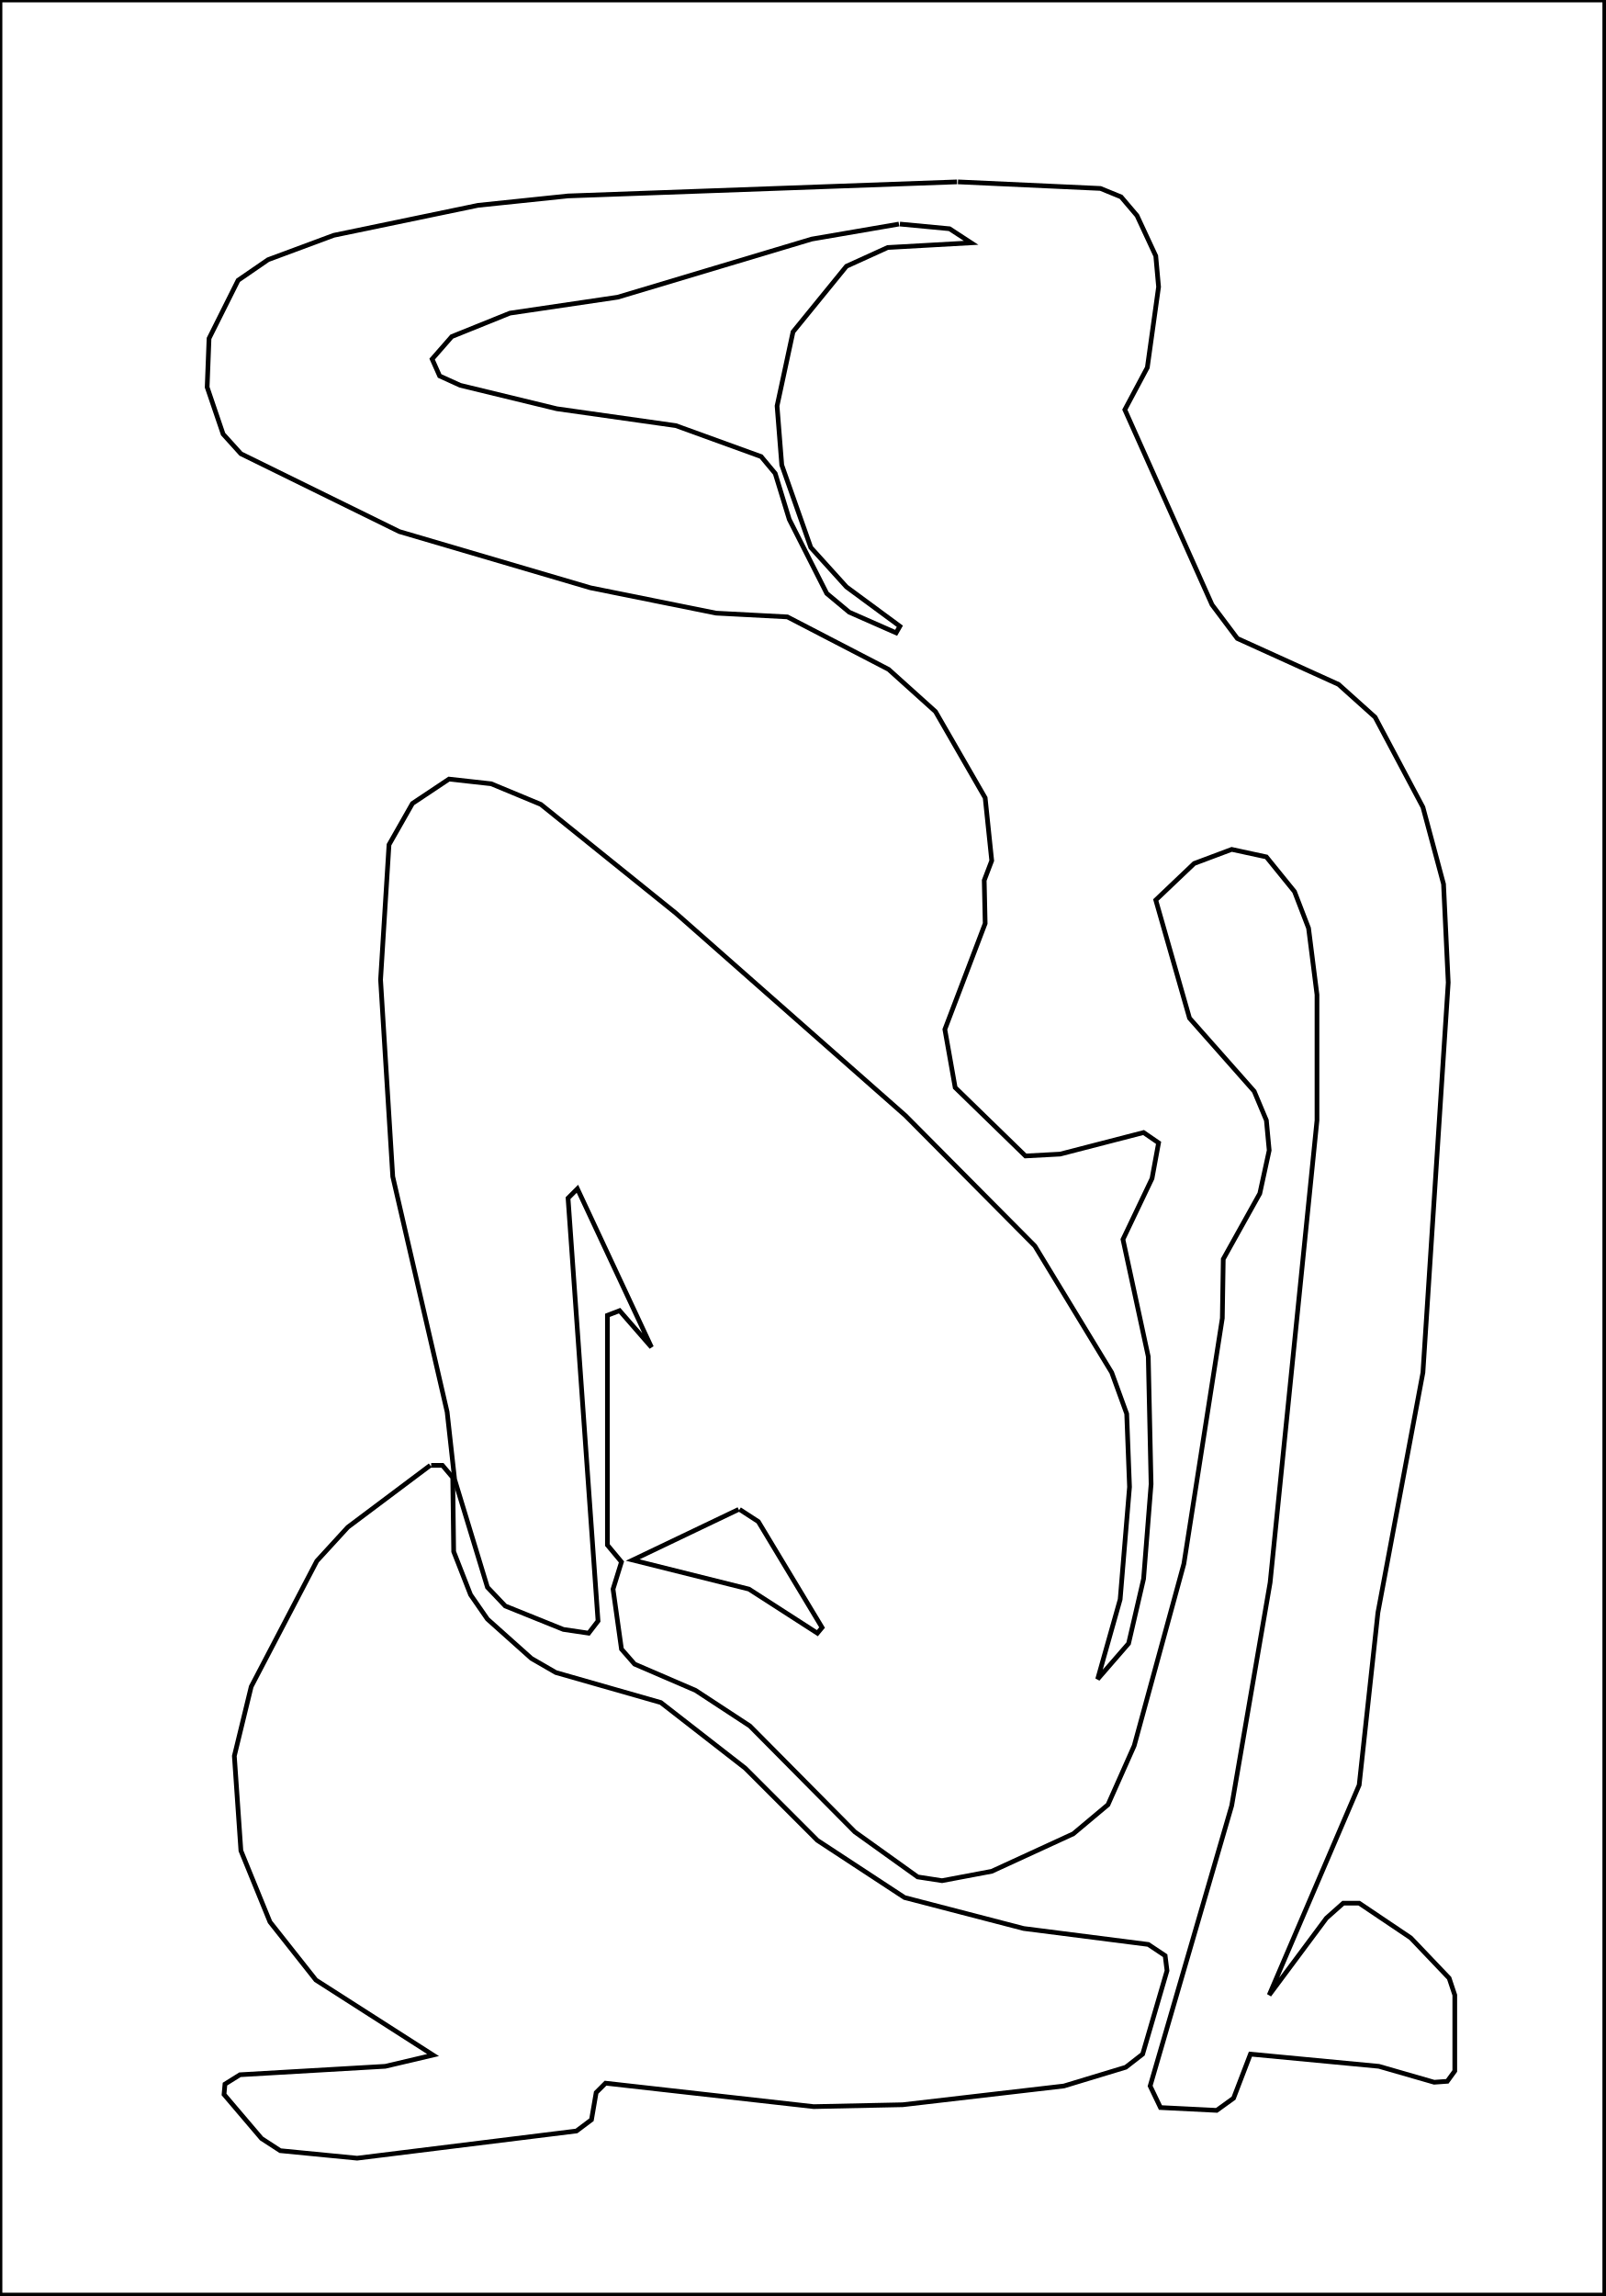
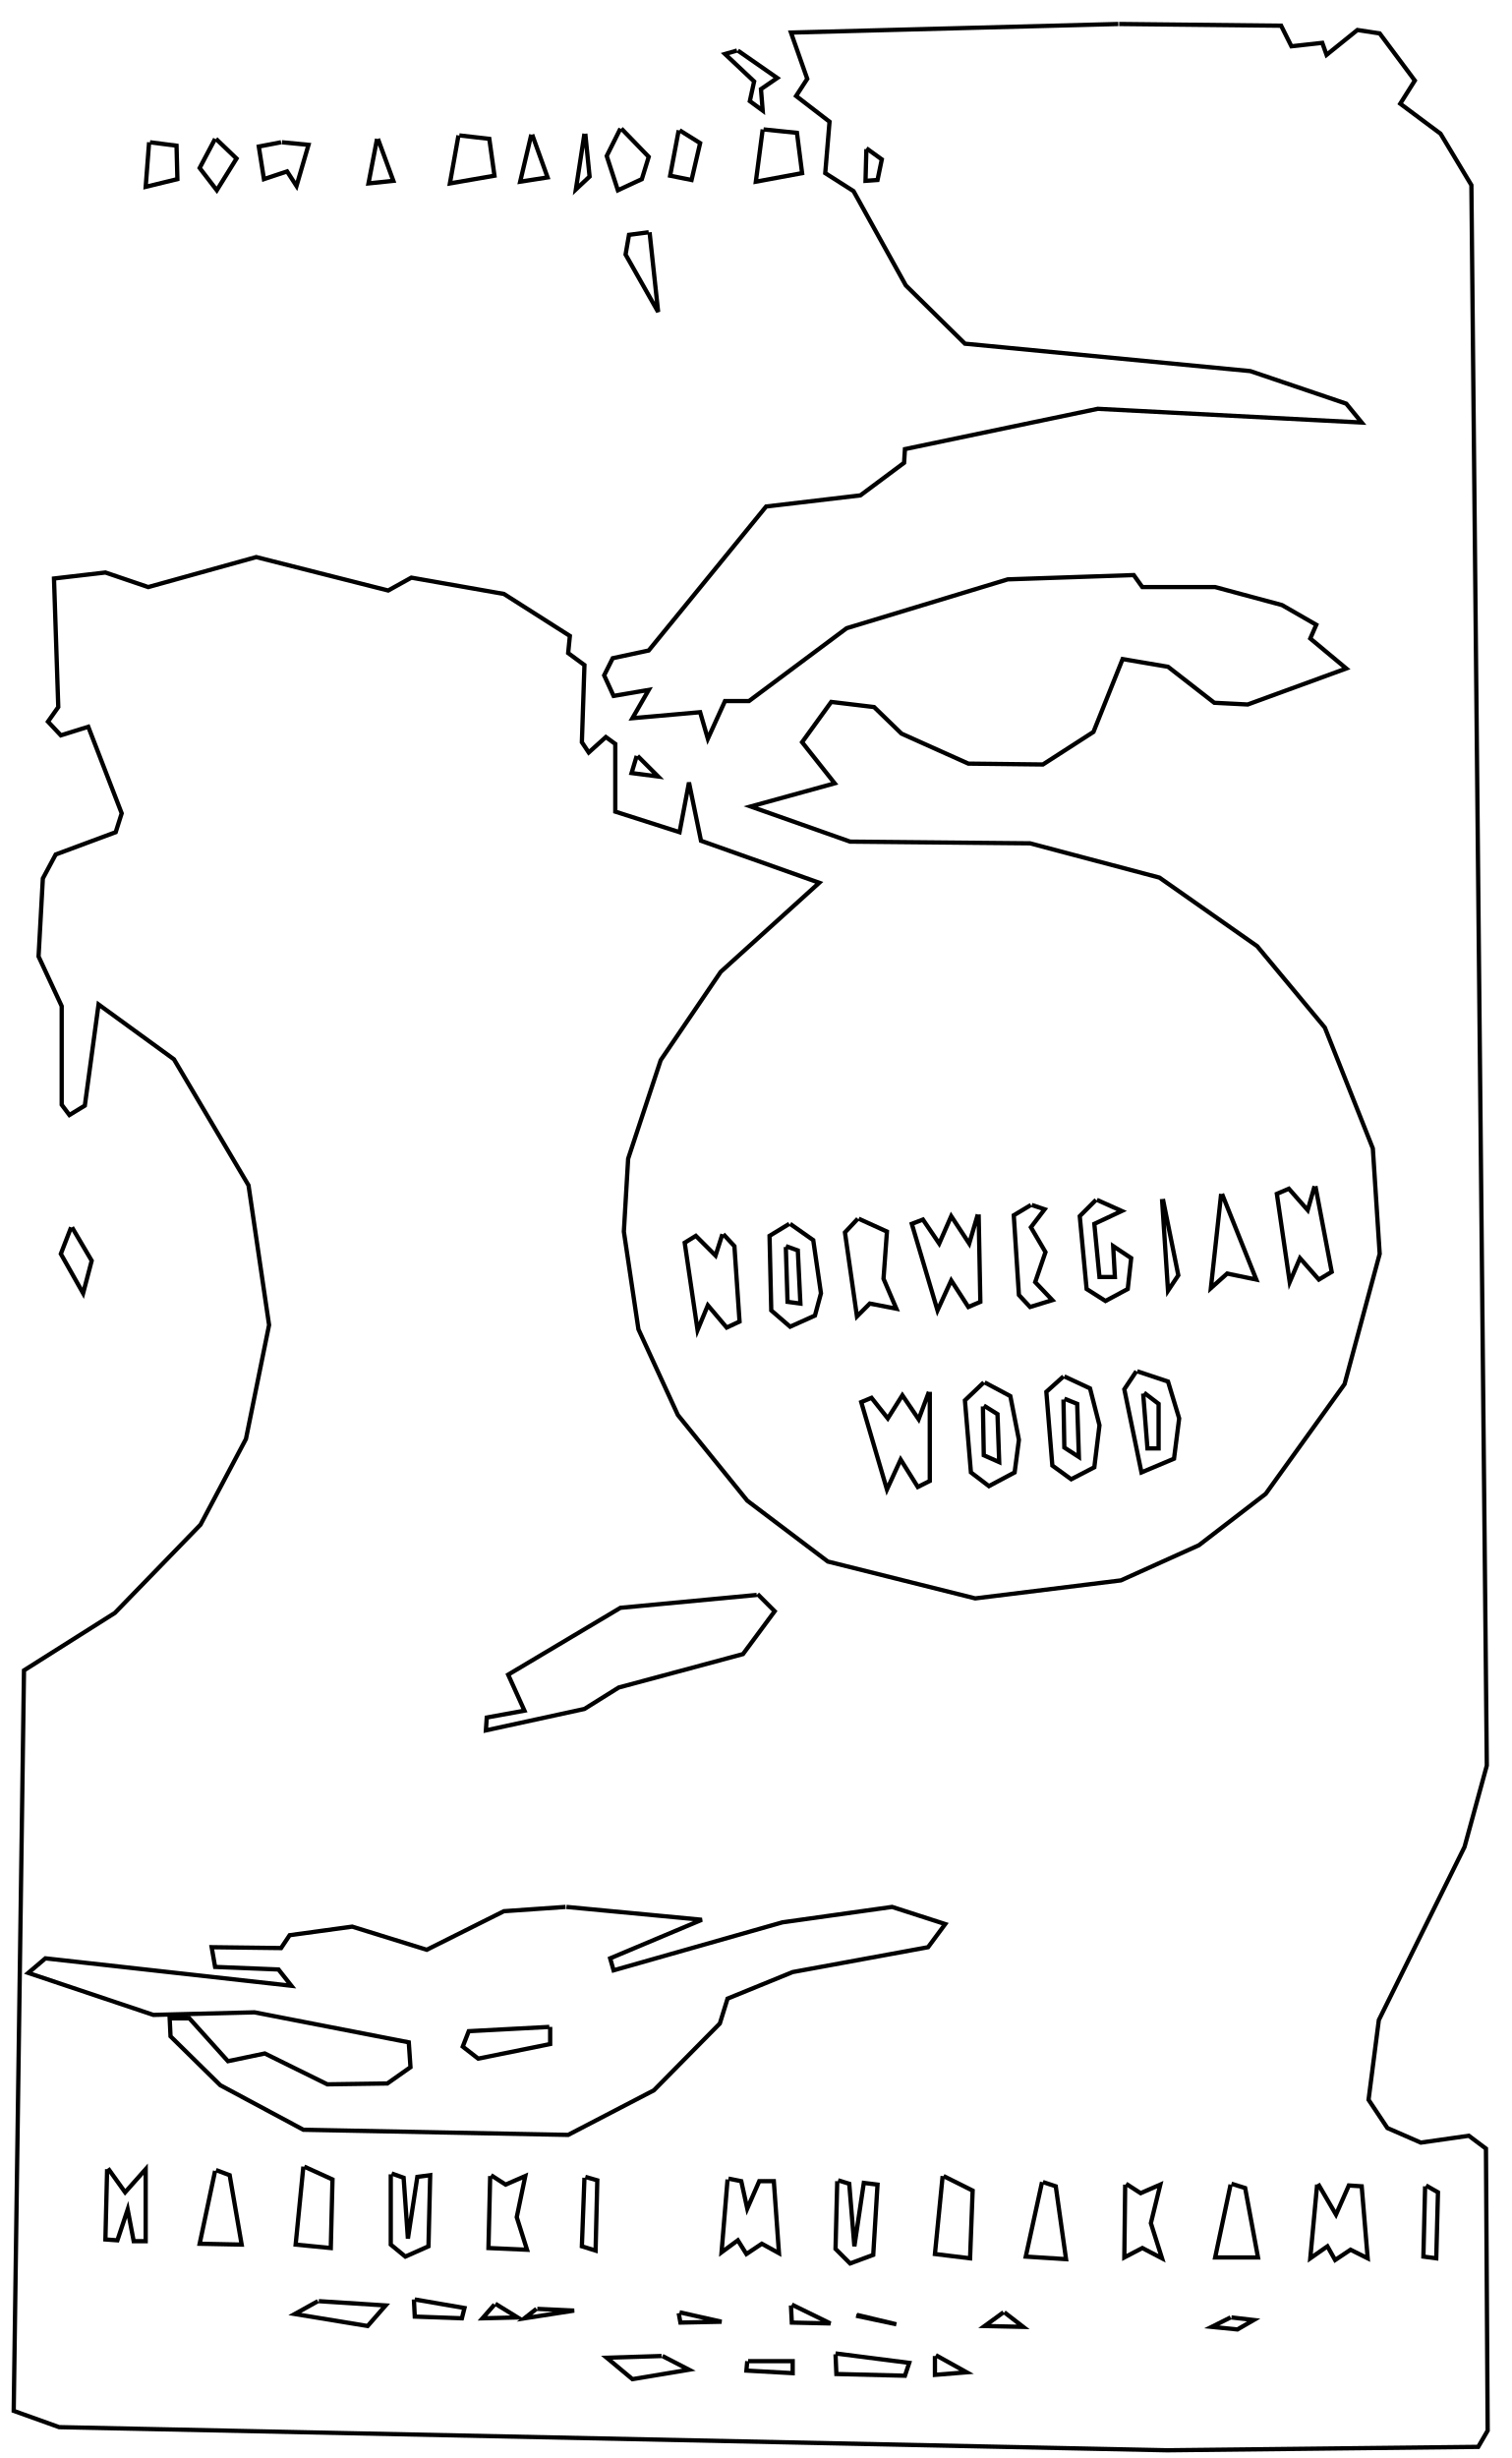
- <svg xmlns="http://www.w3.org/2000/svg" width="1713" height="2449">
-   <path d="M788 1610 675 1664 799 1695 872 1742 877 1736 809 1623 789 1610" style="fill:none; stroke:black; stroke-width:5" />
-   <path d="M460 1563 472 1563 483 1576 484 1655 502 1701 520 1727 567 1769 593 1784 705 1816 795 1886 872 1963 965 2024 1092 2057 1225 2074 1243 2086 1245 2102 1219 2191 1201 2205 1135 2225 963 2245 868 2247 646 2222 636 2232 631 2261 615 2273 381 2302 299 2294 279 2281 239 2234 240 2223 256 2213 411 2204 462 2192 337 2112 288 2050 257 1974 250 1873 268 1799 338 1665 371 1629 459 1563" style="fill:none; stroke:black; stroke-width:5" />
-   <path d="M959 239 866 255 659 317 544 334 482 359 461 383 469 401 491 411 594 436 721 454 812 487 827 505 842 554 882 633 906 653 956 675 960 668 903 626 865 584 834 496 829 433 846 354 903 284 947 264 1036 259 1013 244 960 239" style="fill:none; stroke:black; stroke-width:5" />
-   <path d="M1022 194 1174 201 1196 210 1213 230 1233 273 1236 306 1224 392 1200 437 1293 645 1320 681 1428 730 1467 765 1518 861 1540 943 1545 1048 1518 1464 1470 1720 1450 1904 1354 2128 1415 2046 1433 2030 1450 2030 1505 2067 1546 2110 1552 2128 1552 2209 1544 2220 1530 2221 1471 2204 1334 2191 1316 2238 1298 2251 1238 2248 1227 2225 1314 1926 1355 1688 1405 1195 1405 1061 1396 990 1381 951 1351 914 1314 906 1274 921 1233 960 1269 1086 1338 1164 1351 1195 1354 1227 1344 1273 1305 1343 1304 1406 1263 1668 1210 1862 1182 1925 1145 1956 1058 1996 1005 2006 979 2002 912 1954 800 1841 742 1803 677 1775 663 1759 654 1695 663 1666 648 1648 648 1403 661 1398 695 1437 616 1268 606 1278 638 1729 628 1742 601 1738 539 1713 520 1693 485 1578 477 1506 419 1255 406 1045 415 901 440 857 479 831 524 836 577 858 721 974 966 1190 1104 1329 1186 1464 1202 1508 1205 1586 1195 1706 1171 1791 1204 1753 1220 1684 1228 1583 1225 1447 1198 1322 1229 1257 1236 1219 1220 1208 1131 1231 1094 1233 1019 1160 1008 1098 1051 985 1050 939 1058 918 1051 851 998 759 948 714 840 658 764 654 630 627 426 567 257 484 238 463 221 413 223 361 254 299 286 277 356 251 510 219 606 209 1021 194" style="fill:none; stroke:black; stroke-width:5" />
-   <path d="M0 0 0 2448 1712 2448 1712 0 1 0" style="fill:none; stroke:black; stroke-width:5" />
+ <svg xmlns="http://www.w3.org/2000/svg" width="1764" height="2868">
+   <path d="M873 2755 925 2755 925 2769 871 2766 872 2755" style="fill:none; stroke:black; stroke-width:5" />
+   <path d="M773 2749 804 2765 738 2776 708 2751 772 2749" style="fill:none; stroke:black; stroke-width:5" />
+   <path d="M1092 2748 1128 2768 1091 2771 1091 2749" style="fill:none; stroke:black; stroke-width:5" />
+   <path d="M975 2746 1061 2757 1056 2772 976 2770 975 2747" style="fill:none; stroke:black; stroke-width:5" />
+   <path d="M1437 2704 1463 2707 1444 2718 1414 2715 1436 2704" style="fill:none; stroke:black; stroke-width:5" />
+   <path d="M1000 2701 1046 2712 999 2702" style="fill:none; stroke:black; stroke-width:5" />
+   <path d="M1172 2698 1194 2715 1149 2714 1171 2698" style="fill:none; stroke:black; stroke-width:5" />
+   <path d="M793 2698 842 2709 794 2710 792 2699" style="fill:none; stroke:black; stroke-width:5" />
+   <path d="M627 2694 670 2696 612 2705 626 2694" style="fill:none; stroke:black; stroke-width:5" />
+   <path d="M924 2689 969 2711 924 2710 923 2690" style="fill:none; stroke:black; stroke-width:5" />
+   <path d="M578 2688 604 2704 563 2705 577 2689" style="fill:none; stroke:black; stroke-width:5" />
+   <path d="M372 2685 450 2690 429 2714 344 2700 371 2685" style="fill:none; stroke:black; stroke-width:5" />
+   <path d="M484 2683 542 2693 539 2705 484 2703 483 2683" style="fill:none; stroke:black; stroke-width:5" />
+   <path d="M1664 2550 1678 2558 1676 2635 1661 2633 1663 2551" style="fill:none; stroke:black; stroke-width:5" />
+   <path d="M1538 2548 1559 2584 1574 2550 1589 2551 1596 2635 1576 2625 1558 2637 1549 2621 1529 2635 1537 2549" style="fill:none; stroke:black; stroke-width:5" />
+   <path d="M1437 2548 1453 2553 1468 2634 1418 2634 1436 2549" style="fill:none; stroke:black; stroke-width:5" />
+   <path d="M1314 2548 1331 2559 1354 2549 1343 2594 1356 2635 1333 2623 1312 2634 1313 2549" style="fill:none; stroke:black; stroke-width:5" />
+   <path d="M1217 2546 1232 2551 1244 2636 1197 2633 1216 2546" style="fill:none; stroke:black; stroke-width:5" />
+   <path d="M978 2544 991 2548 997 2621 1008 2547 1024 2549 1019 2631 992 2641 975 2624 977 2545" style="fill:none; stroke:black; stroke-width:5" />
+   <path d="M850 2542 865 2545 872 2577 886 2545 903 2545 909 2629 889 2618 871 2630 861 2614 842 2628 849 2543" style="fill:none; stroke:black; stroke-width:5" />
+   <path d="M683 2540 697 2544 695 2626 679 2621 682 2541" style="fill:none; stroke:black; stroke-width:5" />
+   <path d="M1101 2539 1135 2556 1132 2635 1091 2630 1100 2539" style="fill:none; stroke:black; stroke-width:5" />
+   <path d="M573 2538 590 2549 613 2539 603 2587 615 2625 570 2623 572 2539" style="fill:none; stroke:black; stroke-width:5" />
+   <path d="M457 2536 471 2541 476 2612 487 2540 502 2538 500 2621 473 2633 456 2619 456 2537" style="fill:none; stroke:black; stroke-width:5" />
+   <path d="M252 2532 268 2538 282 2619 233 2618 251 2533" style="fill:none; stroke:black; stroke-width:5" />
+   <path d="M126 2530 146 2558 170 2531 170 2615 156 2615 149 2578 137 2614 123 2613 125 2531" style="fill:none; stroke:black; stroke-width:5" />
+   <path d="M355 2528 388 2543 386 2623 345 2619 354 2528" style="fill:none; stroke:black; stroke-width:5" />
+   <path d="M641 2365 547 2370 540 2388 558 2402 642 2385 642 2365" style="fill:none; stroke:black; stroke-width:5" />
+   <path d="M661 2225 819 2240 712 2285 716 2299 913 2243 1041 2225 1103 2245 1083 2272 925 2301 849 2332 840 2361 763 2439 663 2491 354 2485 257 2433 199 2376 198 2355 221 2355 266 2405 309 2396 382 2432 452 2431 479 2412 477 2383 297 2348 179 2351 33 2302 53 2285 340 2317 325 2298 251 2295 247 2272 328 2273 338 2258 411 2248 498 2275 588 2230 660 2225" style="fill:none; stroke:black; stroke-width:5" />
+   <path d="M884 1860 904 1880 867 1930 722 1969 682 1994 567 2019 568 2004 612 1996 593 1954 724 1876 883 1861" style="fill:none; stroke:black; stroke-width:5" />
+   <path d="M1148 1640 1164 1650 1166 1706 1148 1698 1147 1641" style="fill:none; stroke:black; stroke-width:5" />
+   <path d="M1242 1632 1257 1638 1259 1700 1242 1689 1241 1633" style="fill:none; stroke:black; stroke-width:5" />
+   <path d="M1335 1625 1352 1638 1352 1690 1339 1690 1334 1626" style="fill:none; stroke:black; stroke-width:5" />
+   <path d="M1084 1624 1072 1656 1053 1628 1036 1655 1017 1631 1005 1636 1035 1738 1051 1703 1071 1735 1085 1728 1085 1624" style="fill:none; stroke:black; stroke-width:5" />
+   <path d="M1148 1613 1126 1634 1133 1718 1154 1734 1184 1718 1189 1680 1179 1629 1149 1613" style="fill:none; stroke:black; stroke-width:5" />
+   <path d="M1241 1606 1221 1624 1228 1710 1250 1726 1277 1712 1283 1663 1272 1620 1242 1606" style="fill:none; stroke:black; stroke-width:5" />
+   <path d="M1326 1600 1312 1621 1332 1718 1370 1702 1376 1655 1363 1612 1327 1600" style="fill:none; stroke:black; stroke-width:5" />
+   <path d="M917 1454 931 1459 934 1521 919 1519 917 1455" style="fill:none; stroke:black; stroke-width:5" />
+   <path d="M843 1440 835 1465 812 1442 799 1450 814 1552 826 1523 848 1549 863 1542 857 1454 844 1440" style="fill:none; stroke:black; stroke-width:5" />
+   <path d="M83 1432 71 1463 97 1509 107 1471 84 1432" style="fill:none; stroke:black; stroke-width:5" />
+   <path d="M921 1428 898 1442 900 1529 922 1548 951 1535 958 1509 949 1447 922 1428" style="fill:none; stroke:black; stroke-width:5" />
+   <path d="M1001 1422 986 1438 1000 1536 1015 1521 1046 1527 1031 1492 1035 1437 1002 1422" style="fill:none; stroke:black; stroke-width:5" />
+   <path d="M1141 1417 1131 1451 1110 1419 1096 1451 1077 1423 1064 1428 1094 1529 1110 1494 1130 1525 1144 1519 1142 1417" style="fill:none; stroke:black; stroke-width:5" />
+   <path d="M1203 1406 1183 1418 1189 1511 1202 1525 1228 1517 1208 1496 1220 1461 1203 1432 1219 1411 1204 1406" style="fill:none; stroke:black; stroke-width:5" />
+   <path d="M1279 1400 1260 1419 1268 1504 1290 1518 1316 1504 1320 1468 1299 1454 1301 1490 1283 1490 1277 1428 1309 1413 1280 1400" style="fill:none; stroke:black; stroke-width:5" />
+   <path d="M1356 1399 1363 1506 1375 1488 1357 1399" style="fill:none; stroke:black; stroke-width:5" />
+   <path d="M1425 1393 1413 1503 1432 1486 1466 1493 1426 1393" style="fill:none; stroke:black; stroke-width:5" />
+   <path d="M1534 1384 1526 1412 1504 1387 1490 1393 1505 1496 1517 1468 1539 1493 1554 1484 1535 1384" style="fill:none; stroke:black; stroke-width:5" />
+   <path d="M743 882 737 902 768 906 744 882" style="fill:none; stroke:black; stroke-width:5" />
+   <path d="M757 271 734 274 730 297 768 364 758 271" style="fill:none; stroke:black; stroke-width:5" />
+   <path d="M1011 173 1029 186 1024 210 1010 211 1011 174" style="fill:none; stroke:black; stroke-width:5" />
+   <path d="M328 166 302 171 308 209 335 200 346 217 360 169 329 166" style="fill:none; stroke:black; stroke-width:5" />
+   <path d="M174 166 170 218 207 209 206 170 175 166" style="fill:none; stroke:black; stroke-width:5" />
+   <path d="M440 162 430 214 459 211 441 162" style="fill:none; stroke:black; stroke-width:5" />
+   <path d="M251 162 233 196 253 222 276 185 252 162" style="fill:none; stroke:black; stroke-width:5" />
+   <path d="M535 158 525 214 577 205 571 162 536 158" style="fill:none; stroke:black; stroke-width:5" />
+   <path d="M620 157 607 212 639 207 621 157" style="fill:none; stroke:black; stroke-width:5" />
+   <path d="M682 156 672 221 688 206 683 156" style="fill:none; stroke:black; stroke-width:5" />
+   <path d="M792 152 782 205 807 210 817 167 793 152" style="fill:none; stroke:black; stroke-width:5" />
+   <path d="M890 151 882 212 936 202 930 155 891 151" style="fill:none; stroke:black; stroke-width:5" />
+   <path d="M724 150 708 182 721 222 749 209 757 183 725 150" style="fill:none; stroke:black; stroke-width:5" />
+   <path d="M860 59 846 63 880 95 875 118 890 129 888 104 907 91 861 59" style="fill:none; stroke:black; stroke-width:5" />
+   <path d="M1305 28 923 38 942 92 929 112 968 142 963 202 996 223 1057 333 1126 401 1459 433 1571 471 1589 493 1281 477 1056 524 1055 540 1004 578 894 591 757 759 715 768 705 788 716 812 757 805 738 838 817 831 826 862 846 818 874 818 988 733 1176 676 1323 671 1333 685 1418 685 1496 706 1536 729 1529 745 1571 780 1456 822 1417 820 1363 778 1310 769 1276 854 1217 892 1130 891 1052 856 1020 825 970 819 936 866 974 914 876 941 992 982 1202 984 1353 1024 1467 1104 1546 1199 1602 1340 1610 1463 1569 1615 1477 1743 1399 1803 1308 1844 1138 1865 966 1822 872 1751 791 1651 745 1551 728 1437 733 1352 771 1237 841 1134 956 1030 818 981 804 913 793 971 718 947 718 868 707 860 687 878 679 866 682 776 663 762 665 742 588 693 480 674 453 689 299 650 173 685 123 668 63 675 68 825 56 842 71 858 103 848 142 949 135 971 65 997 50 1025 45 1116 72 1174 72 1289 81 1301 99 1290 115 1172 203 1236 290 1383 314 1546 287 1679 234 1779 134 1882 28 1949 16 2813 69 2832 1362 2859 1725 2855 1736 2836 1734 2507 1714 2492 1658 2500 1619 2483 1597 2450 1609 2357 1709 2155 1735 2060 1717 216 1681 156 1634 121 1651 94 1610 39 1584 35 1548 64 1543 50 1507 54 1495 30 1306 28" style="fill:none; stroke:black; stroke-width:5" />
</svg>
